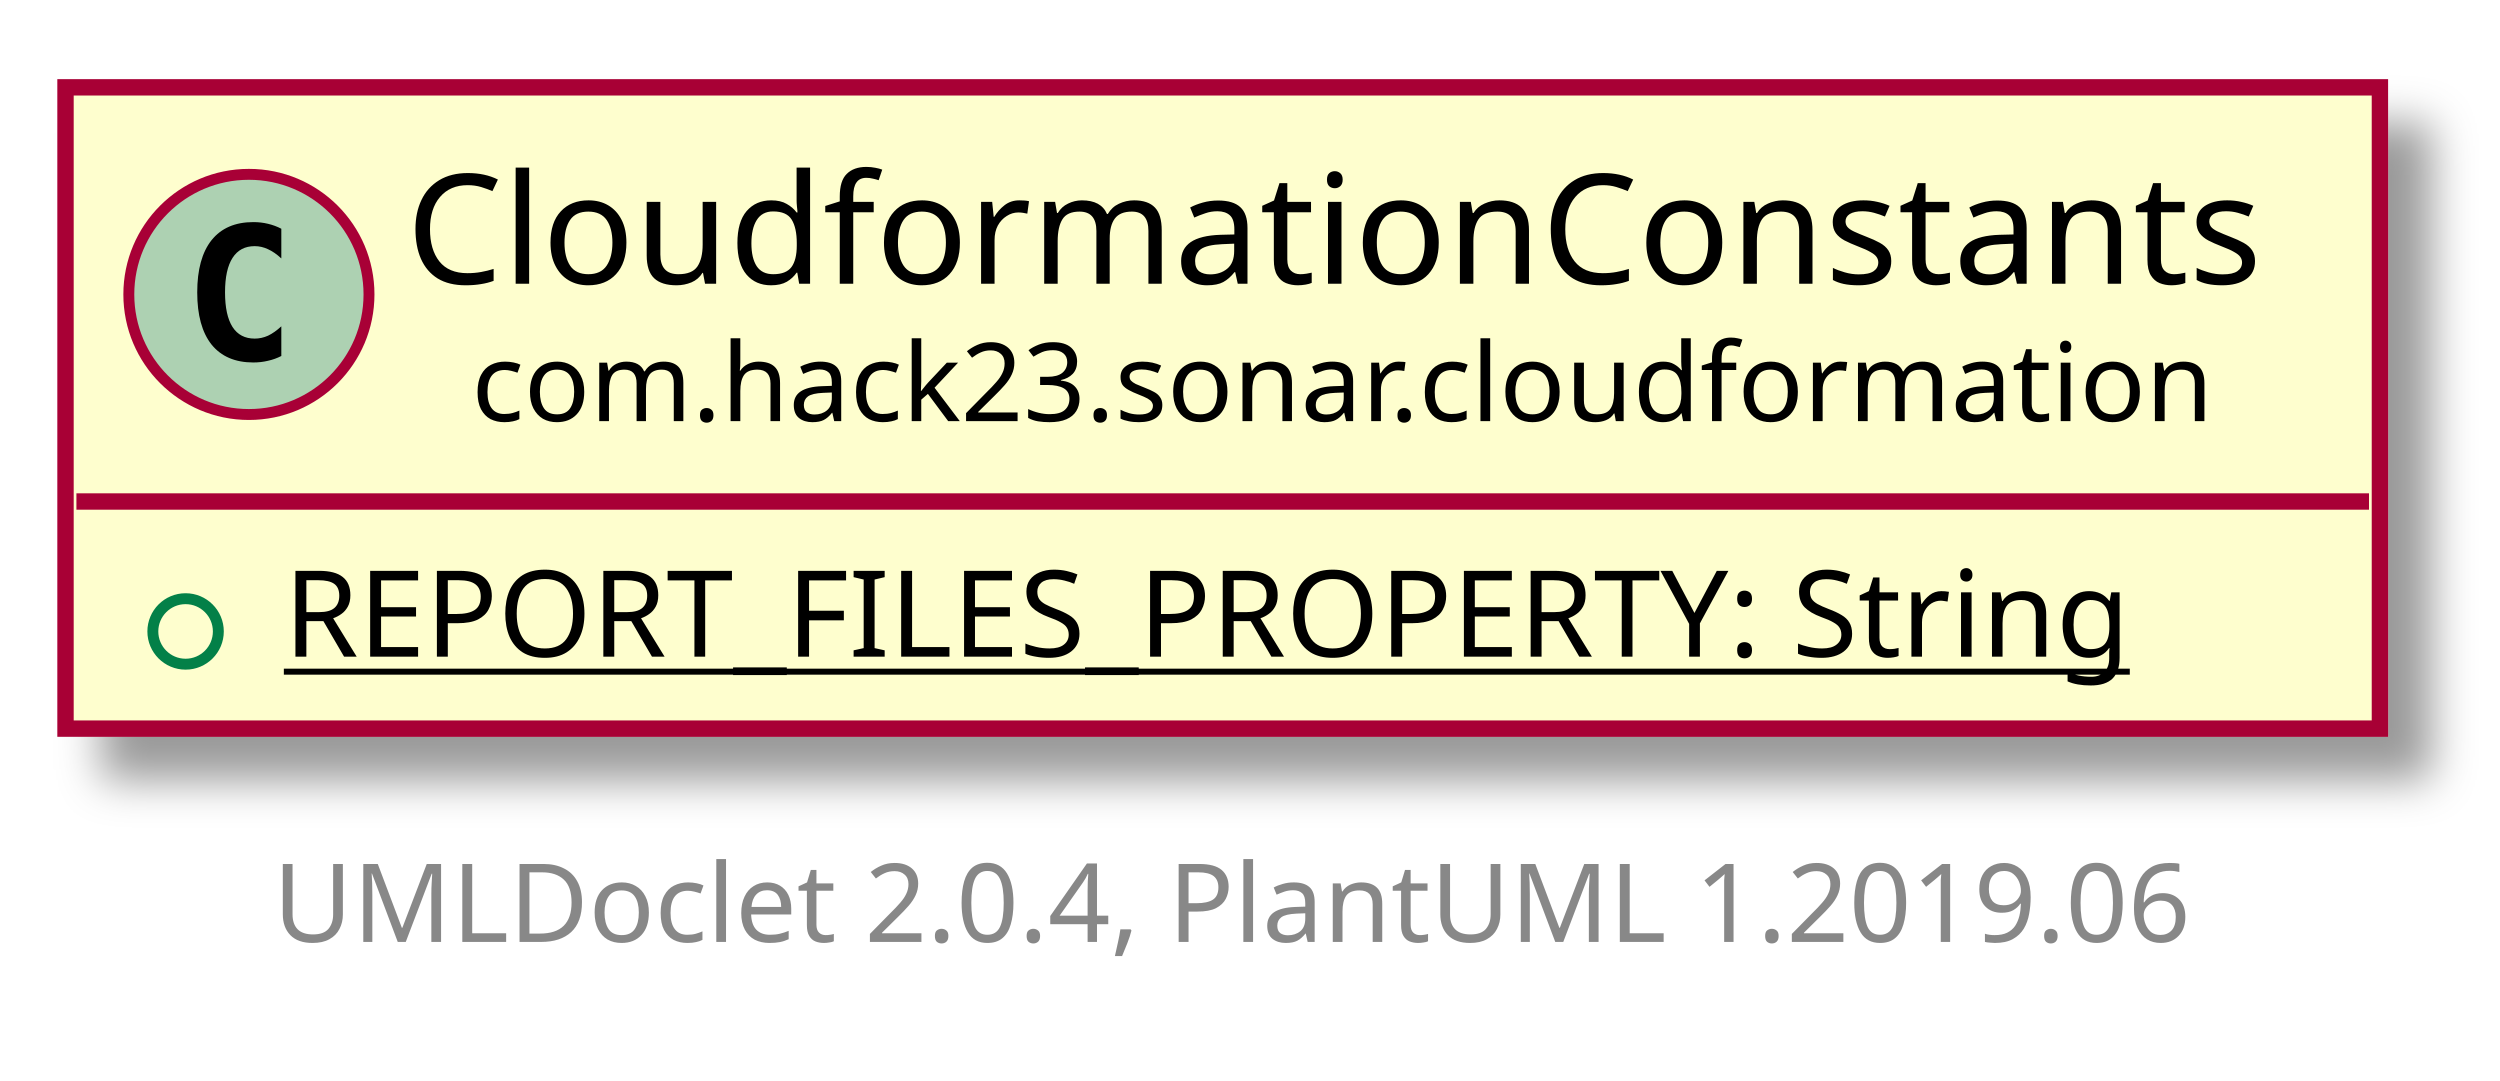
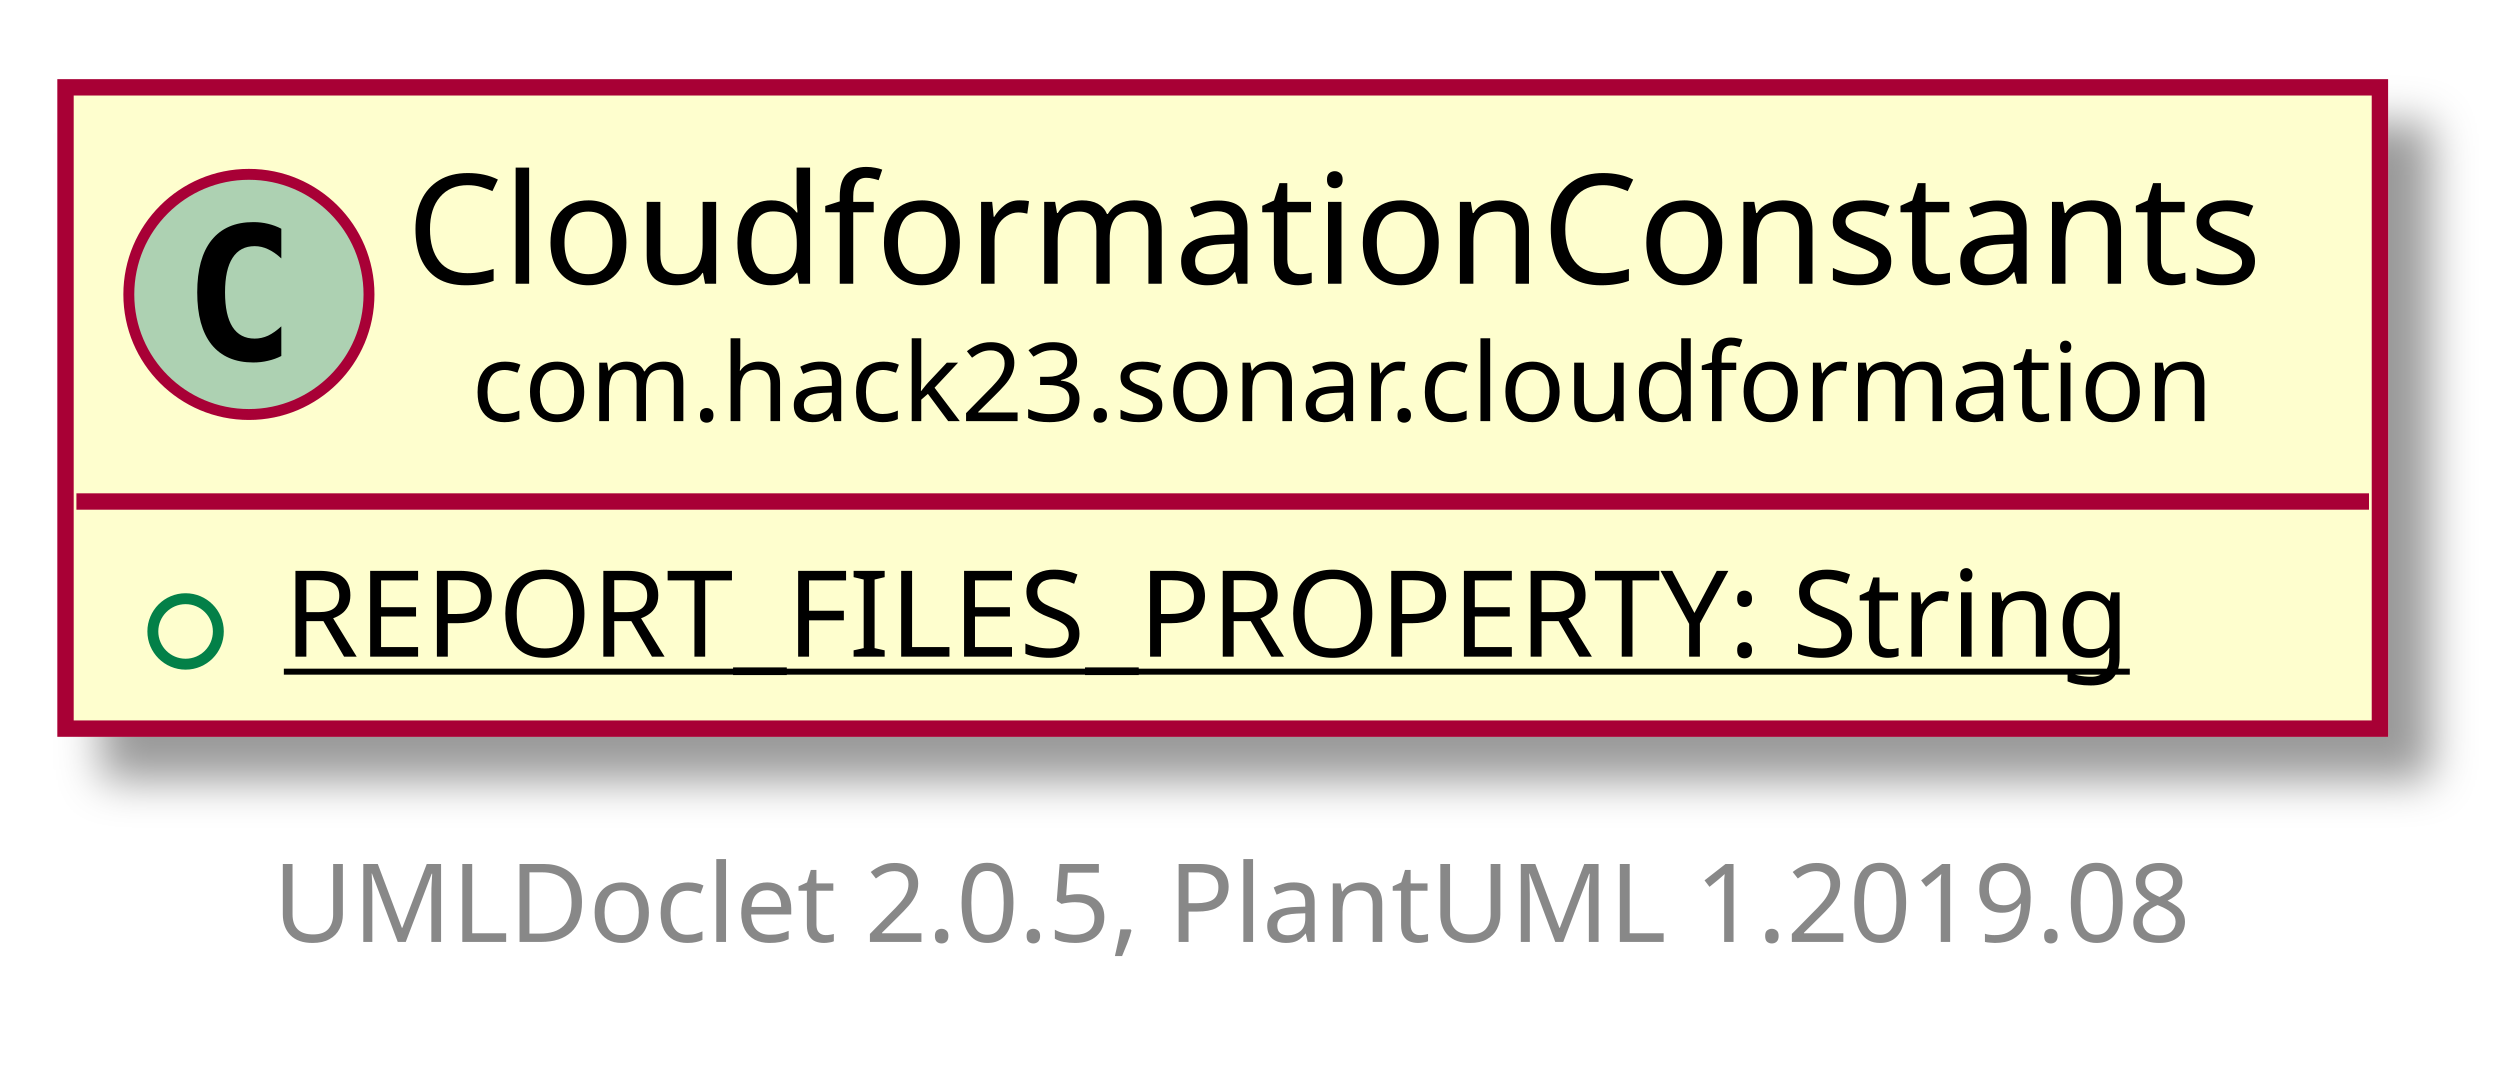
<svg xmlns="http://www.w3.org/2000/svg" xmlns:xlink="http://www.w3.org/1999/xlink" contentScriptType="application/ecmascript" contentStyleType="text/css" height="99px" preserveAspectRatio="none" style="width:229px;height:99px;" version="1.1" viewBox="0 0 229 99" width="229px" zoomAndPan="magnify">
  <defs>
-     <filter height="300%" id="f1gdnv0fb4pzx1" width="300%" x="-1" y="-1">
+     <filter height="300%" id="f1gvzdwlmydoqw" width="300%" x="-1" y="-1">
      <feGaussianBlur result="blurOut" stdDeviation="2.0" />
      <feColorMatrix in="blurOut" result="blurOut2" type="matrix" values="0 0 0 0 0 0 0 0 0 0 0 0 0 0 0 0 0 0 .4 0" />
      <feOffset dx="4.0" dy="4.0" in="blurOut2" result="blurOut3" />
      <feBlend in="SourceGraphic" in2="blurOut3" mode="normal" />
    </filter>
  </defs>
  <g>
    <a href="CloudformationConstants.html" target="_top" xlink:actuate="onRequest" xlink:show="new" xlink:title="CloudformationConstants.html" xlink:type="simple">
-       <rect fill="#FEFECE" filter="url(#f1gdnv0fb4pzx1)" height="58.742" id="com.hack23.sonar.cloudformation.CloudformationConstants" style="stroke: #A80036; stroke-width: 1.5;" width="212" x="6" y="8" />
+       <rect fill="#FEFECE" filter="url(#f1gvzdwlmydoqw)" height="58.742" id="com.hack23.sonar.cloudformation.CloudformationConstants" style="stroke: #A80036; stroke-width: 1.5;" width="212" x="6" y="8" />
      <ellipse cx="22.8" cy="26.969" fill="#ADD1B2" rx="11" ry="11" style="stroke: #A80036; stroke-width: 1.0;" />
      <path d="M25.769,32.609 Q25.191,32.906 24.55,33.047 Q23.909,33.203 23.206,33.203 Q20.706,33.203 19.378,31.562 Q18.066,29.906 18.066,26.781 Q18.066,23.656 19.378,22 Q20.706,20.344 23.206,20.344 Q23.909,20.344 24.55,20.5 Q25.206,20.656 25.769,20.953 L25.769,23.672 Q25.144,23.094 24.55,22.828 Q23.956,22.547 23.331,22.547 Q21.988,22.547 21.3,23.625 Q20.613,24.688 20.613,26.781 Q20.613,28.875 21.3,29.953 Q21.988,31.016 23.331,31.016 Q23.956,31.016 24.55,30.75 Q25.144,30.469 25.769,29.891 L25.769,32.609 Z " />
      <text fill="#000000" font-family="sans-serif" font-size="14" lengthAdjust="spacingAndGlyphs" textLength="176" x="37.2" y="25.995">CloudformationConstants</text>
      <text fill="#000000" font-family="sans-serif" font-size="10" lengthAdjust="spacingAndGlyphs" textLength="164" x="43.2" y="38.579">com.hack23.sonar.cloudformation</text>
      <line style="stroke: #A80036; stroke-width: 1.5;" x1="7" x2="217" y1="45.938" y2="45.938" />
      <ellipse cx="17" cy="57.84" fill="none" rx="3" ry="3" style="stroke: #038048; stroke-width: 1.0;" />
      <text fill="#000000" font-family="sans-serif" font-size="11" lengthAdjust="spacingAndGlyphs" text-decoration="underline" textLength="186" x="26" y="60.148">REPORT_FILES_PROPERTY: String</text>
    </a>
-     <text fill="#888888" font-family="sans-serif" font-size="10" lengthAdjust="spacingAndGlyphs" textLength="186" x="25" y="86.282">UMLDoclet 2.0.4, PlantUML 1.2019.06</text>
+     <text fill="#888888" font-family="sans-serif" font-size="10" lengthAdjust="spacingAndGlyphs" textLength="186" x="25" y="86.282">UMLDoclet 2.0.5, PlantUML 1.2019.08</text>
  </g>
</svg>
